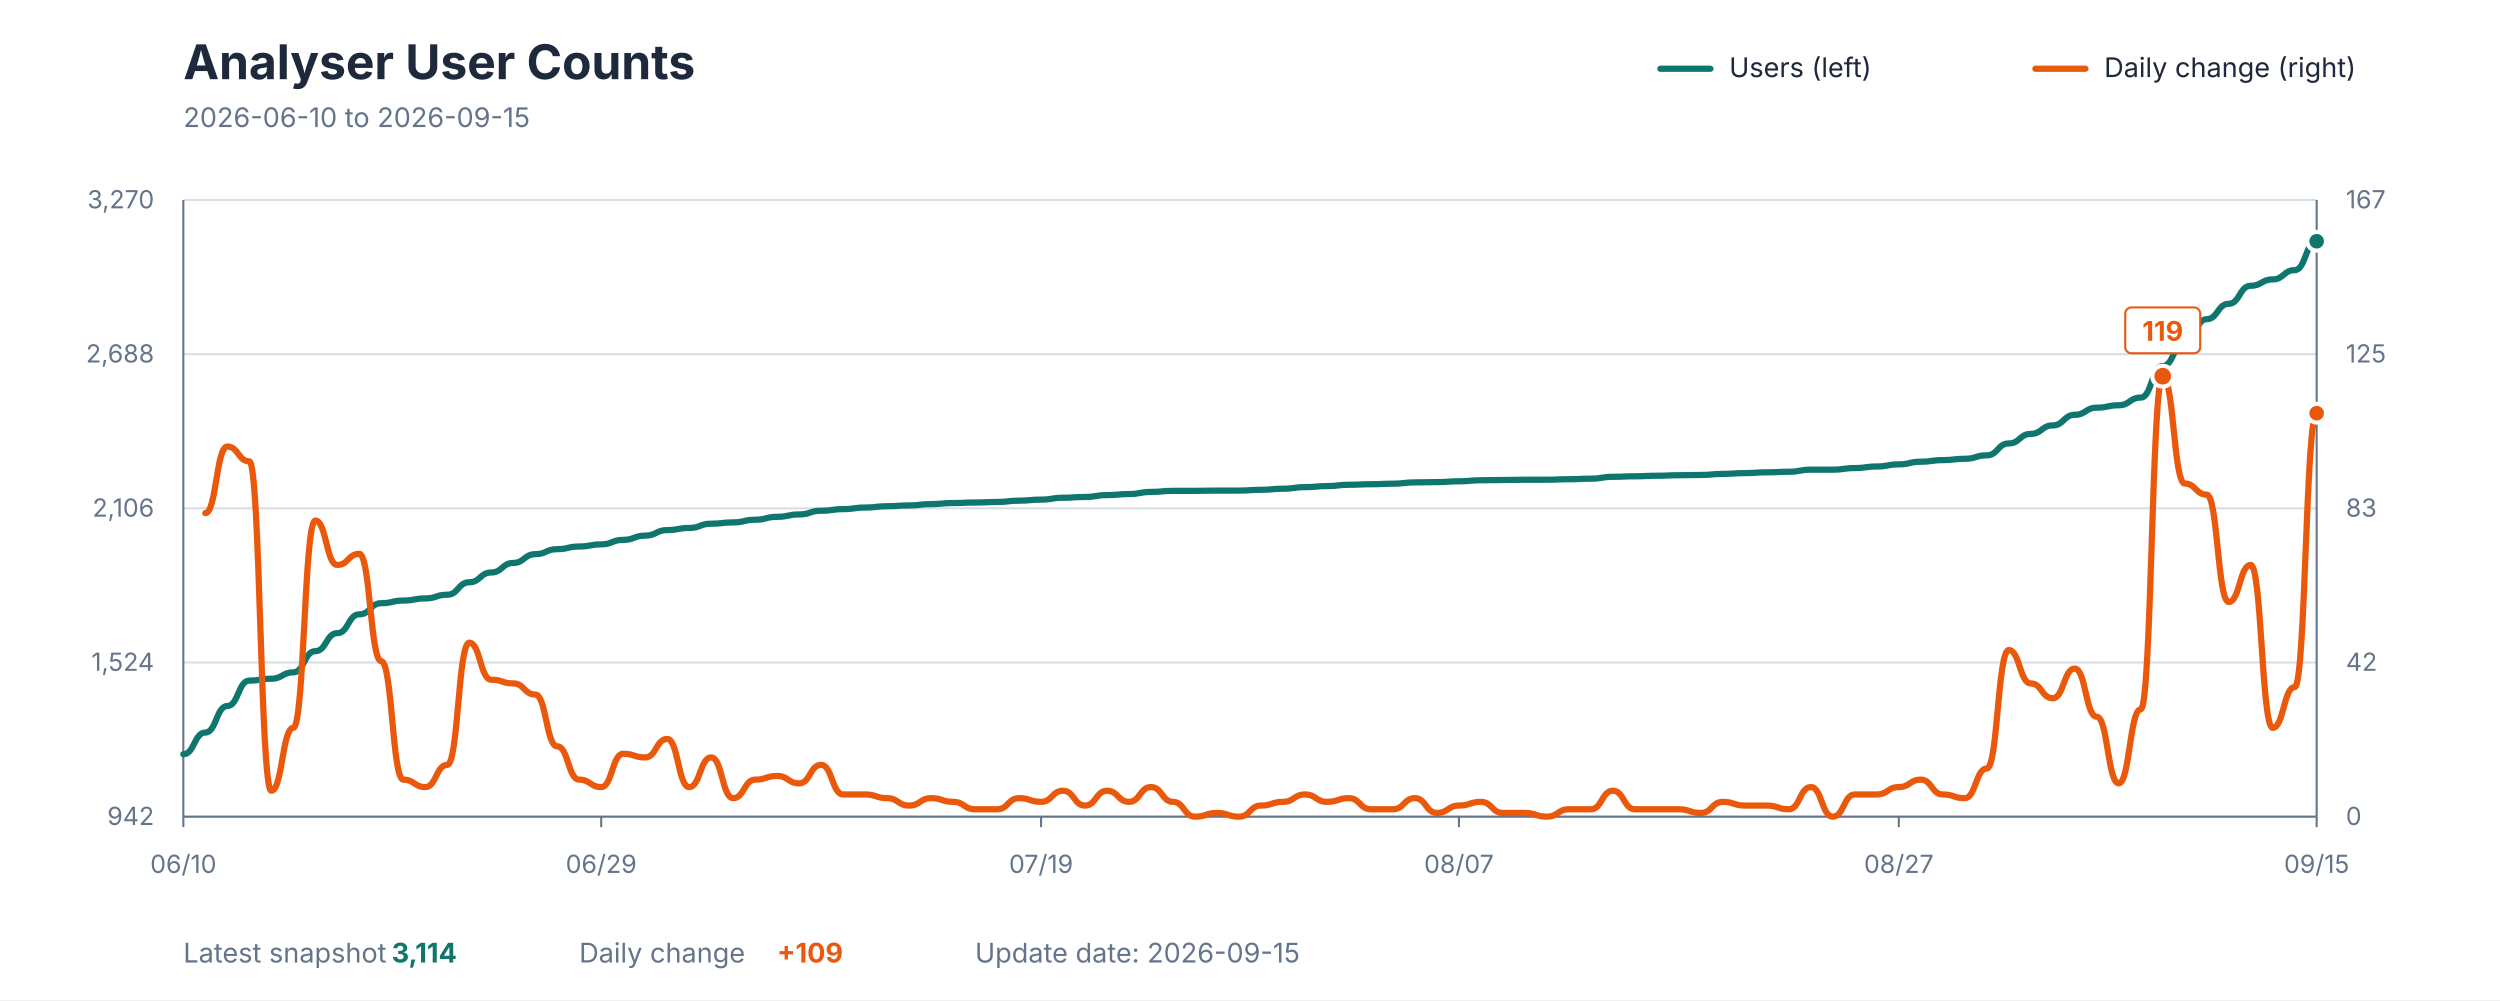
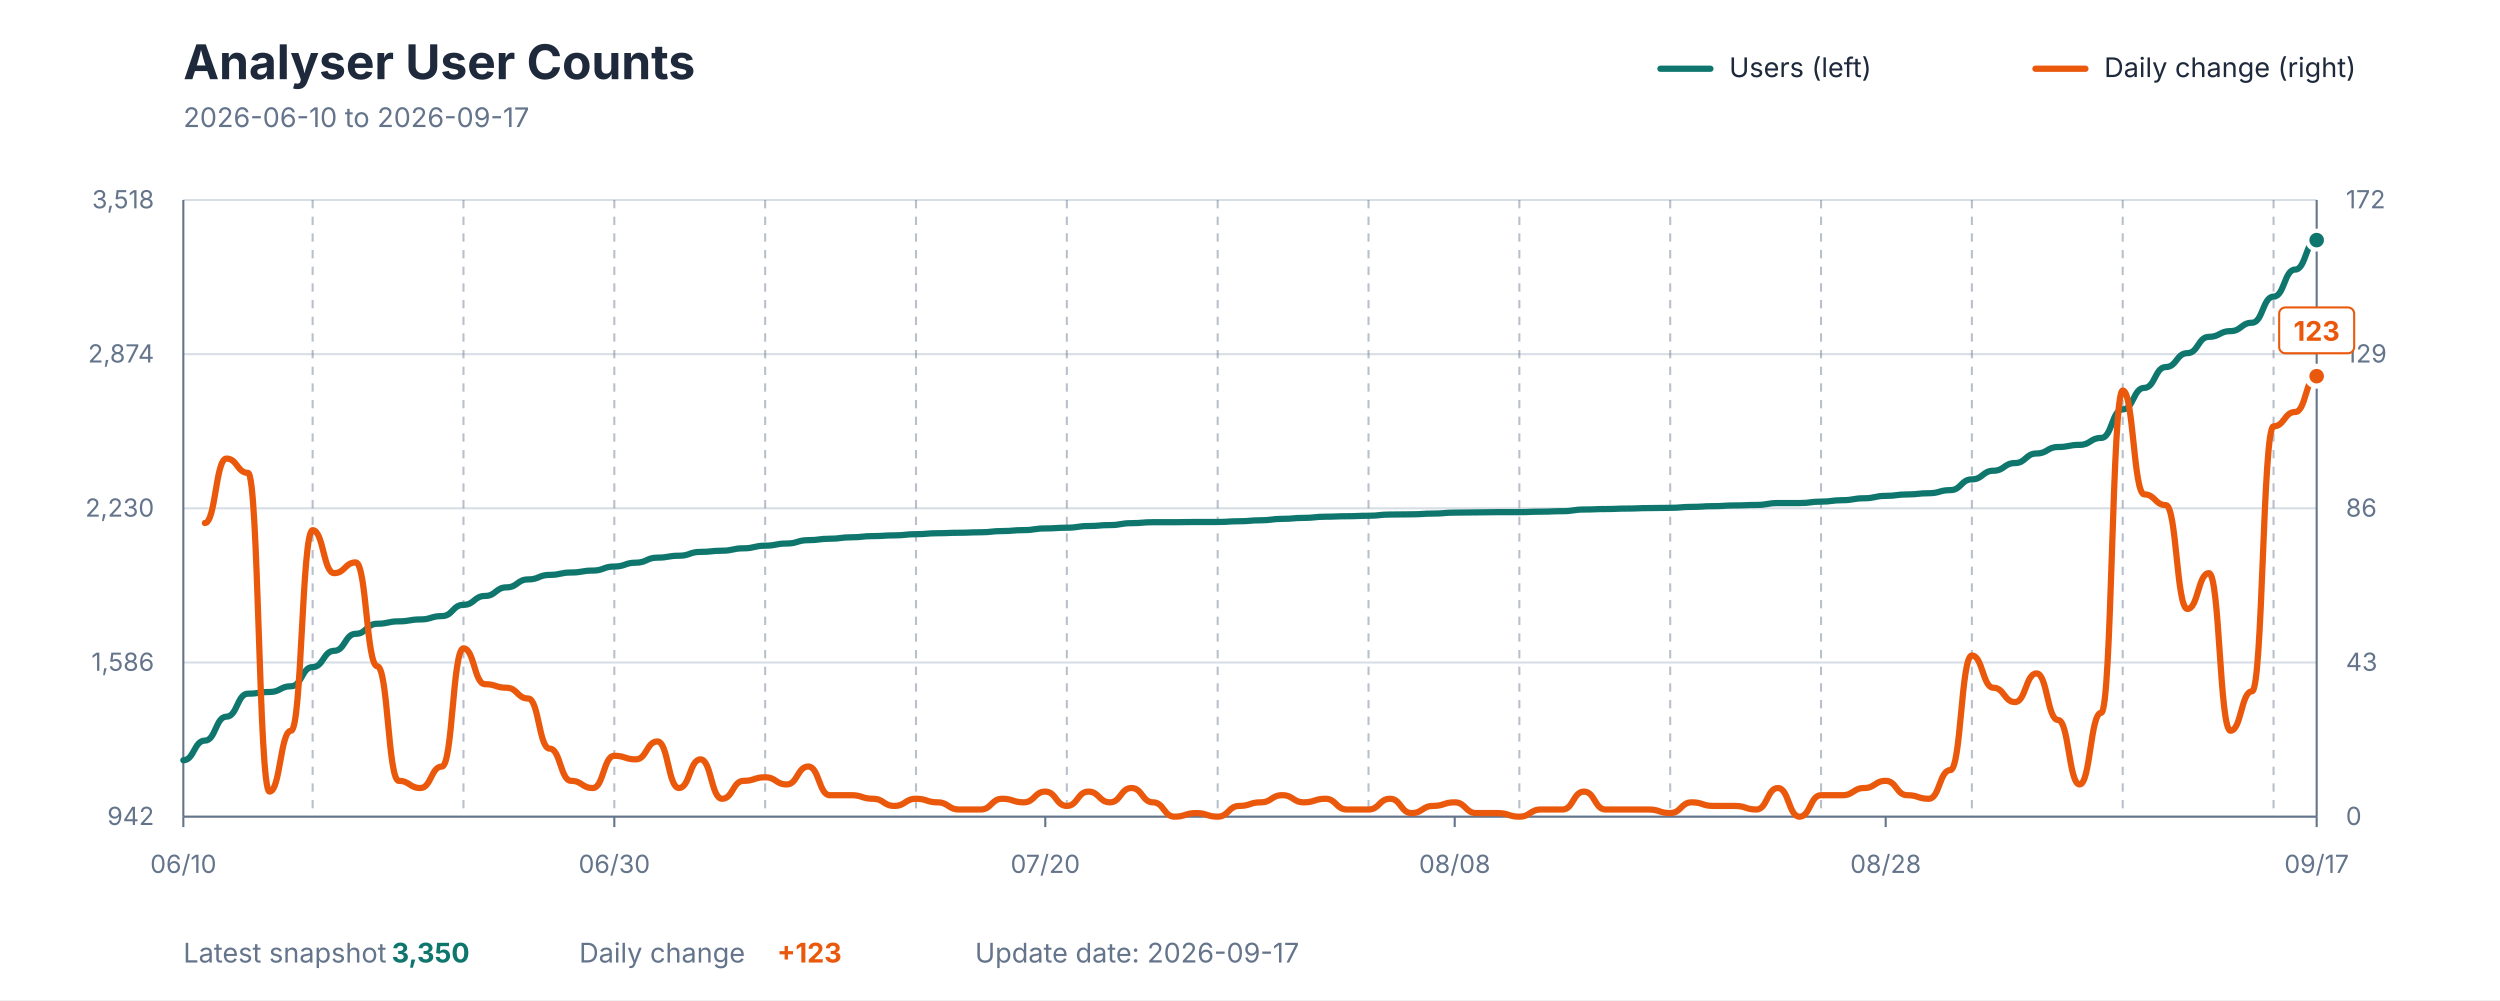
<svg xmlns="http://www.w3.org/2000/svg" viewBox="0 0 1200 480" role="img" aria-labelledby="title description">
  <style>
    text { font-family: -apple-system, BlinkMacSystemFont, "Segoe UI", sans-serif; }
    .title { fill: #1E293B; font-size: 23px; font-weight: 700; }
    .subtitle { fill: #64748B; font-size: 13px; }
    .axis-label { fill: #64748B; font-size: 12px; }
    .grid { stroke: #D7DEE5; stroke-width: 1; }
+     .week { stroke: #64748B; stroke-width: 1; stroke-dasharray: 4 4; opacity: 0.45; }
    .axis { stroke: #64748B; stroke-width: 1; }
    .legend { fill: #1E293B; font-size: 13px; }
    .value { font-size: 13px; font-weight: 700; }
  </style>
  <rect width="1200" height="480" fill="#FFFFFF" />
  <text x="88" y="38" class="title">Analyser User Counts</text>
-   <text x="88" y="61" class="subtitle">2026-06-10 to 2026-09-15</text>
+   <text x="88" y="61" class="subtitle">2026-06-10 to 2026-09-17</text>
  <line x1="797" y1="33" x2="821" y2="33" stroke="#0F766E" stroke-width="3" stroke-linecap="round" />
  <text x="830" y="37" class="legend">Users (left)</text>
  <line x1="977" y1="33" x2="1001" y2="33" stroke="#EA580C" stroke-width="3" stroke-linecap="round" />
  <text x="1010" y="37" class="legend">Daily change (right)</text>
  <line x1="88" y1="392" x2="1112" y2="392" class="grid" />
  <line x1="88" y1="318" x2="1112" y2="318" class="grid" />
  <line x1="88" y1="244" x2="1112" y2="244" class="grid" />
  <line x1="88" y1="170" x2="1112" y2="170" class="grid" />
  <line x1="88" y1="96" x2="1112" y2="96" class="grid" />
+   <line x1="150.061" y1="96" x2="150.061" y2="392" class="week" />
+   <line x1="222.465" y1="96" x2="222.465" y2="392" class="week" />
+   <line x1="294.869" y1="96" x2="294.869" y2="392" class="week" />
+   <line x1="367.273" y1="96" x2="367.273" y2="392" class="week" />
+   <line x1="439.677" y1="96" x2="439.677" y2="392" class="week" />
+   <line x1="512.081" y1="96" x2="512.081" y2="392" class="week" />
+   <line x1="584.485" y1="96" x2="584.485" y2="392" class="week" />
+   <line x1="656.889" y1="96" x2="656.889" y2="392" class="week" />
+   <line x1="729.293" y1="96" x2="729.293" y2="392" class="week" />
+   <line x1="801.697" y1="96" x2="801.697" y2="392" class="week" />
+   <line x1="874.101" y1="96" x2="874.101" y2="392" class="week" />
+   <line x1="946.505" y1="96" x2="946.505" y2="392" class="week" />
+   <line x1="1018.909" y1="96" x2="1018.909" y2="392" class="week" />
+   <line x1="1091.313" y1="96" x2="1091.313" y2="392" class="week" />
  <line x1="88" y1="96" x2="88" y2="392" class="axis" />
  <line x1="1112" y1="96" x2="1112" y2="392" class="axis" />
  <line x1="88" y1="392" x2="1112" y2="392" class="axis" />
  <text x="74" y="396" text-anchor="end" class="axis-label">942</text>
-   <text x="74" y="322" text-anchor="end" class="axis-label">1,524</text>
-   <text x="74" y="248" text-anchor="end" class="axis-label">2,106</text>
-   <text x="74" y="174" text-anchor="end" class="axis-label">2,688</text>
-   <text x="74" y="100" text-anchor="end" class="axis-label">3,270</text>
+   <text x="74" y="322" text-anchor="end" class="axis-label">1,586</text>
+   <text x="74" y="248" text-anchor="end" class="axis-label">2,230</text>
+   <text x="74" y="174" text-anchor="end" class="axis-label">2,874</text>
+   <text x="74" y="100" text-anchor="end" class="axis-label">3,518</text>
  <text x="1126" y="396" text-anchor="start" class="axis-label">0</text>
-   <text x="1126" y="322" text-anchor="start" class="axis-label">42</text>
-   <text x="1126" y="248" text-anchor="start" class="axis-label">83</text>
-   <text x="1126" y="174" text-anchor="start" class="axis-label">125</text>
-   <text x="1126" y="100" text-anchor="start" class="axis-label">167</text>
+   <text x="1126" y="322" text-anchor="start" class="axis-label">43</text>
+   <text x="1126" y="248" text-anchor="start" class="axis-label">86</text>
+   <text x="1126" y="174" text-anchor="start" class="axis-label">129</text>
+   <text x="1126" y="100" text-anchor="start" class="axis-label">172</text>
  <line x1="88" y1="392" x2="88" y2="397" class="axis" />
  <text x="88" y="419" text-anchor="middle" class="axis-label">06/10</text>
-   <line x1="288.577" y1="392" x2="288.577" y2="397" class="axis" />
-   <text x="288.577" y="419" text-anchor="middle" class="axis-label">06/29</text>
-   <line x1="499.711" y1="392" x2="499.711" y2="397" class="axis" />
-   <text x="499.711" y="419" text-anchor="middle" class="axis-label">07/19</text>
-   <line x1="700.289" y1="392" x2="700.289" y2="397" class="axis" />
-   <text x="700.289" y="419" text-anchor="middle" class="axis-label">08/07</text>
-   <line x1="911.423" y1="392" x2="911.423" y2="397" class="axis" />
-   <text x="911.423" y="419" text-anchor="middle" class="axis-label">08/27</text>
+   <line x1="294.869" y1="392" x2="294.869" y2="397" class="axis" />
+   <text x="294.869" y="419" text-anchor="middle" class="axis-label">06/30</text>
+   <line x1="501.737" y1="392" x2="501.737" y2="397" class="axis" />
+   <text x="501.737" y="419" text-anchor="middle" class="axis-label">07/20</text>
+   <line x1="698.263" y1="392" x2="698.263" y2="397" class="axis" />
+   <text x="698.263" y="419" text-anchor="middle" class="axis-label">08/08</text>
+   <line x1="905.131" y1="392" x2="905.131" y2="397" class="axis" />
+   <text x="905.131" y="419" text-anchor="middle" class="axis-label">08/28</text>
  <line x1="1112" y1="392" x2="1112" y2="397" class="axis" />
-   <text x="1112" y="419" text-anchor="middle" class="axis-label">09/15</text>
-   <path d="M 88.00 362.03 C 93.28 362.03, 93.28 351.61, 98.56 351.61 C 103.84 351.61, 103.84 338.89, 109.11 338.89 C 114.39 338.89, 114.39 326.68, 119.67 326.68 C 124.95 326.68, 124.95 325.79, 130.23 325.79 C 135.51 325.79, 135.51 322.73, 140.78 322.73 C 146.06 322.73, 146.06 312.56, 151.34 312.56 C 156.62 312.56, 156.62 303.91, 161.90 303.91 C 167.18 303.91, 167.18 294.88, 172.45 294.88 C 177.73 294.88, 177.73 289.54, 183.01 289.54 C 188.29 289.54, 188.29 288.27, 193.57 288.27 C 198.85 288.27, 198.85 287.25, 204.12 287.25 C 209.40 287.25, 209.40 285.47, 214.68 285.47 C 219.96 285.47, 219.96 279.49, 225.24 279.49 C 230.52 279.49, 230.52 274.79, 235.79 274.79 C 241.07 274.79, 241.07 270.21, 246.35 270.21 C 251.63 270.21, 251.63 266.01, 256.91 266.01 C 262.19 266.01, 262.19 263.59, 267.46 263.59 C 272.74 263.59, 272.74 262.32, 278.02 262.32 C 283.30 262.32, 283.30 261.30, 288.58 261.30 C 293.86 261.30, 293.86 259.14, 299.13 259.14 C 304.41 259.14, 304.41 257.11, 309.69 257.11 C 314.97 257.11, 314.97 254.44, 320.25 254.44 C 325.53 254.44, 325.53 253.42, 330.80 253.42 C 336.08 253.42, 336.08 251.38, 341.36 251.38 C 346.64 251.38, 346.64 250.75, 351.92 250.75 C 357.20 250.75, 357.20 249.48, 362.47 249.48 C 367.75 249.48, 367.75 248.08, 373.03 248.08 C 378.31 248.08, 378.31 246.93, 383.59 246.93 C 388.87 246.93, 388.87 245.15, 394.14 245.15 C 399.42 245.15, 399.42 244.39, 404.70 244.39 C 409.98 244.39, 409.98 243.62, 415.26 243.62 C 420.54 243.62, 420.54 242.99, 425.81 242.99 C 431.09 242.99, 431.09 242.61, 436.37 242.61 C 441.65 242.61, 441.65 241.97, 446.93 241.97 C 452.21 241.97, 452.21 241.46, 457.48 241.46 C 462.76 241.46, 462.76 241.21, 468.04 241.21 C 473.32 241.21, 473.32 240.95, 478.60 240.95 C 483.88 240.95, 483.88 240.32, 489.15 240.32 C 494.43 240.32, 494.43 239.81, 499.71 239.81 C 504.99 239.81, 504.99 238.92, 510.27 238.92 C 515.55 238.92, 515.55 238.54, 520.82 238.54 C 526.10 238.54, 526.10 237.65, 531.38 237.65 C 536.66 237.65, 536.66 237.14, 541.94 237.14 C 547.22 237.14, 547.22 236.12, 552.49 236.12 C 557.77 236.12, 557.77 235.61, 563.05 235.61 C 568.33 235.61, 568.33 235.61, 573.61 235.61 C 578.89 235.61, 578.89 235.48, 584.16 235.48 C 589.44 235.48, 589.44 235.48, 594.72 235.48 C 600.00 235.48, 600.00 235.10, 605.28 235.10 C 610.56 235.10, 610.56 234.59, 615.84 234.59 C 621.11 234.59, 621.11 233.83, 626.39 233.83 C 631.67 233.83, 631.67 233.32, 636.95 233.32 C 642.23 233.32, 642.23 232.69, 647.51 232.69 C 652.78 232.69, 652.78 232.43, 658.06 232.43 C 663.34 232.43, 663.34 232.18, 668.62 232.18 C 673.90 232.18, 673.90 231.54, 679.18 231.54 C 684.45 231.54, 684.45 231.41, 689.73 231.41 C 695.01 231.41, 695.01 231.03, 700.29 231.03 C 705.57 231.03, 705.57 230.52, 710.85 230.52 C 716.12 230.52, 716.12 230.40, 721.40 230.40 C 726.68 230.40, 726.68 230.27, 731.96 230.27 C 737.24 230.27, 737.24 230.27, 742.52 230.27 C 747.79 230.27, 747.79 230.02, 753.07 230.02 C 758.35 230.02, 758.35 229.76, 763.63 229.76 C 768.91 229.76, 768.91 228.87, 774.19 228.87 C 779.46 228.87, 779.46 228.62, 784.74 228.62 C 790.02 228.62, 790.02 228.36, 795.30 228.36 C 800.58 228.36, 800.58 228.11, 805.86 228.11 C 811.13 228.11, 811.13 227.98, 816.41 227.98 C 821.69 227.98, 821.69 227.47, 826.97 227.47 C 832.25 227.47, 832.25 227.09, 837.53 227.09 C 842.80 227.09, 842.80 226.71, 848.08 226.71 C 853.36 226.71, 853.36 226.45, 858.64 226.45 C 863.92 226.45, 863.92 225.44, 869.20 225.44 C 874.47 225.44, 874.47 225.44, 879.75 225.44 C 885.03 225.44, 885.03 224.67, 890.31 224.67 C 895.59 224.67, 895.59 223.91, 900.87 223.91 C 906.14 223.91, 906.14 222.89, 911.42 222.89 C 916.70 222.89, 916.70 221.62, 921.98 221.62 C 927.26 221.62, 927.26 220.86, 932.54 220.86 C 937.81 220.86, 937.81 220.22, 943.09 220.22 C 948.37 220.22, 948.37 218.57, 953.65 218.57 C 958.93 218.57, 958.93 212.85, 964.21 212.85 C 969.48 212.85, 969.48 208.27, 974.76 208.27 C 980.04 208.27, 980.04 204.20, 985.32 204.20 C 990.60 204.20, 990.60 199.11, 995.88 199.11 C 1001.15 199.11, 1001.15 195.68, 1006.43 195.68 C 1011.71 195.68, 1011.71 194.53, 1016.99 194.53 C 1022.27 194.53, 1022.27 190.84, 1027.55 190.84 C 1032.82 190.84, 1032.82 175.71, 1038.10 175.71 C 1043.38 175.71, 1043.38 164.26, 1048.66 164.26 C 1053.94 164.26, 1053.94 153.20, 1059.22 153.20 C 1064.49 153.20, 1064.49 145.82, 1069.77 145.82 C 1075.05 145.82, 1075.05 137.17, 1080.33 137.17 C 1085.61 137.17, 1085.61 134.12, 1090.89 134.12 C 1096.16 134.12, 1096.16 129.67, 1101.44 129.67 C 1106.72 129.67, 1106.72 115.80, 1112.00 115.80" fill="none" stroke="#0F766E" stroke-width="3" stroke-linecap="round" stroke-linejoin="round" />
-   <path d="M 98.56 246.31 C 103.84 246.31, 103.84 214.33, 109.11 214.33 C 114.39 214.33, 114.39 221.44, 119.67 221.44 C 124.95 221.44, 124.95 379.56, 130.23 379.56 C 135.51 379.56, 135.51 349.36, 140.78 349.36 C 146.06 349.36, 146.06 249.86, 151.34 249.86 C 156.62 249.86, 156.62 271.18, 161.90 271.18 C 167.18 271.18, 167.18 265.85, 172.45 265.85 C 177.73 265.85, 177.73 317.38, 183.01 317.38 C 188.29 317.38, 188.29 374.23, 193.57 374.23 C 198.85 374.23, 198.85 377.79, 204.12 377.79 C 209.40 377.79, 209.40 367.13, 214.68 367.13 C 219.96 367.13, 219.96 308.49, 225.24 308.49 C 230.52 308.49, 230.52 326.26, 235.79 326.26 C 241.07 326.26, 241.07 328.04, 246.35 328.04 C 251.63 328.04, 251.63 333.37, 256.91 333.37 C 262.19 333.37, 262.19 358.24, 267.46 358.24 C 272.74 358.24, 272.74 374.23, 278.02 374.23 C 283.30 374.23, 283.30 377.79, 288.58 377.79 C 293.86 377.79, 293.86 361.80, 299.13 361.80 C 304.41 361.80, 304.41 363.57, 309.69 363.57 C 314.97 363.57, 314.97 354.69, 320.25 354.69 C 325.53 354.69, 325.53 377.79, 330.80 377.79 C 336.08 377.79, 336.08 363.57, 341.36 363.57 C 346.64 363.57, 346.64 383.12, 351.92 383.12 C 357.20 383.12, 357.20 374.23, 362.47 374.23 C 367.75 374.23, 367.75 372.46, 373.03 372.46 C 378.31 372.46, 378.31 376.01, 383.59 376.01 C 388.87 376.01, 388.87 367.13, 394.14 367.13 C 399.42 367.13, 399.42 381.34, 404.70 381.34 C 409.98 381.34, 409.98 381.34, 415.26 381.34 C 420.54 381.34, 420.54 383.12, 425.81 383.12 C 431.09 383.12, 431.09 386.67, 436.37 386.67 C 441.65 386.67, 441.65 383.12, 446.93 383.12 C 452.21 383.12, 452.21 384.89, 457.48 384.89 C 462.76 384.89, 462.76 388.45, 468.04 388.45 C 473.32 388.45, 473.32 388.45, 478.60 388.45 C 483.88 388.45, 483.88 383.12, 489.15 383.12 C 494.43 383.12, 494.43 384.89, 499.71 384.89 C 504.99 384.89, 504.99 379.56, 510.27 379.56 C 515.55 379.56, 515.55 386.67, 520.82 386.67 C 526.10 386.67, 526.10 379.56, 531.38 379.56 C 536.66 379.56, 536.66 384.89, 541.94 384.89 C 547.22 384.89, 547.22 377.79, 552.49 377.79 C 557.77 377.79, 557.77 384.89, 563.05 384.89 C 568.33 384.89, 568.33 392.00, 573.61 392.00 C 578.89 392.00, 578.89 390.22, 584.16 390.22 C 589.44 390.22, 589.44 392.00, 594.72 392.00 C 600.00 392.00, 600.00 386.67, 605.28 386.67 C 610.56 386.67, 610.56 384.89, 615.84 384.89 C 621.11 384.89, 621.11 381.34, 626.39 381.34 C 631.67 381.34, 631.67 384.89, 636.95 384.89 C 642.23 384.89, 642.23 383.12, 647.51 383.12 C 652.78 383.12, 652.78 388.45, 658.06 388.45 C 663.34 388.45, 663.34 388.45, 668.62 388.45 C 673.90 388.45, 673.90 383.12, 679.18 383.12 C 684.45 383.12, 684.45 390.22, 689.73 390.22 C 695.01 390.22, 695.01 386.67, 700.29 386.67 C 705.57 386.67, 705.57 384.89, 710.85 384.89 C 716.12 384.89, 716.12 390.22, 721.40 390.22 C 726.68 390.22, 726.68 390.22, 731.96 390.22 C 737.24 390.22, 737.24 392.00, 742.52 392.00 C 747.79 392.00, 747.79 388.45, 753.07 388.45 C 758.35 388.45, 758.35 388.45, 763.63 388.45 C 768.91 388.45, 768.91 379.56, 774.19 379.56 C 779.46 379.56, 779.46 388.45, 784.74 388.45 C 790.02 388.45, 790.02 388.45, 795.30 388.45 C 800.58 388.45, 800.58 388.45, 805.86 388.45 C 811.13 388.45, 811.13 390.22, 816.41 390.22 C 821.69 390.22, 821.69 384.89, 826.97 384.89 C 832.25 384.89, 832.25 386.67, 837.53 386.67 C 842.80 386.67, 842.80 386.67, 848.08 386.67 C 853.36 386.67, 853.36 388.45, 858.64 388.45 C 863.92 388.45, 863.92 377.79, 869.20 377.79 C 874.47 377.79, 874.47 392.00, 879.75 392.00 C 885.03 392.00, 885.03 381.34, 890.31 381.34 C 895.59 381.34, 895.59 381.34, 900.87 381.34 C 906.14 381.34, 906.14 377.79, 911.42 377.79 C 916.70 377.79, 916.70 374.23, 921.98 374.23 C 927.26 374.23, 927.26 381.34, 932.54 381.34 C 937.81 381.34, 937.81 383.12, 943.09 383.12 C 948.37 383.12, 948.37 368.90, 953.65 368.90 C 958.93 368.90, 958.93 312.05, 964.21 312.05 C 969.48 312.05, 969.48 328.04, 974.76 328.04 C 980.04 328.04, 980.04 335.15, 985.32 335.15 C 990.60 335.15, 990.60 320.93, 995.88 320.93 C 1001.15 320.93, 1001.15 344.03, 1006.43 344.03 C 1011.71 344.03, 1011.71 376.01, 1016.99 376.01 C 1022.27 376.01, 1022.27 340.48, 1027.55 340.48 C 1032.82 340.48, 1032.82 180.57, 1038.10 180.57 C 1043.38 180.57, 1043.38 232.10, 1048.66 232.10 C 1053.94 232.10, 1053.94 237.43, 1059.22 237.43 C 1064.49 237.43, 1064.49 288.95, 1069.77 288.95 C 1075.05 288.95, 1075.05 271.18, 1080.33 271.18 C 1085.61 271.18, 1085.61 349.36, 1090.89 349.36 C 1096.16 349.36, 1096.16 329.82, 1101.44 329.82 C 1106.72 329.82, 1106.72 198.34, 1112.00 198.34" fill="none" stroke="#EA580C" stroke-width="3" stroke-linecap="round" stroke-linejoin="round" />
-   <circle cx="1038.103" cy="180.571" r="5" fill="#EA580C" stroke="#FFFFFF" stroke-width="2" />
-   <rect x="1020.103" y="147.571" width="36" height="22" rx="3" fill="#FFFFFF" stroke="#EA580C" stroke-width="1" />
-   <text x="1038.103" y="163.571" text-anchor="middle" class="value" fill="#EA580C">119</text>
-   <circle cx="1112" cy="115.803" r="4.5" fill="#0F766E" stroke="#FFFFFF" stroke-width="2" />
-   <circle cx="1112" cy="198.339" r="4.5" fill="#EA580C" stroke="#FFFFFF" stroke-width="2" />
+   <text x="1112" y="419" text-anchor="middle" class="axis-label">09/17</text>
+   <path d="M 88.00 364.92 C 93.17 364.92, 93.17 355.49, 98.34 355.49 C 103.52 355.49, 103.52 344.00, 108.69 344.00 C 113.86 344.00, 113.86 332.96, 119.03 332.96 C 124.20 332.96, 124.20 332.16, 129.37 332.16 C 134.55 332.16, 134.55 329.40, 139.72 329.40 C 144.89 329.40, 144.89 320.20, 150.06 320.20 C 155.23 320.20, 155.23 312.39, 160.40 312.39 C 165.58 312.39, 165.58 304.23, 170.75 304.23 C 175.92 304.23, 175.92 299.40, 181.09 299.40 C 186.26 299.40, 186.26 298.25, 191.43 298.25 C 196.61 298.25, 196.61 297.33, 201.78 297.33 C 206.95 297.33, 206.95 295.72, 212.12 295.72 C 217.29 295.72, 217.29 290.32, 222.46 290.32 C 227.64 290.32, 227.64 286.06, 232.81 286.06 C 237.98 286.06, 237.98 281.93, 243.15 281.93 C 248.32 281.93, 248.32 278.13, 253.49 278.13 C 258.67 278.13, 258.67 275.95, 263.84 275.95 C 269.01 275.95, 269.01 274.80, 274.18 274.80 C 279.35 274.80, 279.35 273.88, 284.53 273.88 C 289.70 273.88, 289.70 271.93, 294.87 271.93 C 300.04 271.93, 300.04 270.09, 305.21 270.09 C 310.38 270.09, 310.38 267.67, 315.56 267.67 C 320.73 267.67, 320.73 266.75, 325.90 266.75 C 331.07 266.75, 331.07 264.91, 336.24 264.91 C 341.41 264.91, 341.41 264.34, 346.59 264.34 C 351.76 264.34, 351.76 263.19, 356.93 263.19 C 362.10 263.19, 362.10 261.93, 367.27 261.93 C 372.44 261.93, 372.44 260.89, 377.62 260.89 C 382.79 260.89, 382.79 259.28, 387.96 259.28 C 393.13 259.28, 393.13 258.59, 398.30 258.59 C 403.47 258.59, 403.47 257.90, 408.65 257.90 C 413.82 257.90, 413.82 257.33, 418.99 257.33 C 424.16 257.33, 424.16 256.98, 429.33 256.98 C 434.51 256.98, 434.51 256.41, 439.68 256.41 C 444.85 256.41, 444.85 255.95, 450.02 255.95 C 455.19 255.95, 455.19 255.72, 460.36 255.72 C 465.54 255.72, 465.54 255.49, 470.71 255.49 C 475.88 255.49, 475.88 254.91, 481.05 254.91 C 486.22 254.91, 486.22 254.45, 491.39 254.45 C 496.57 254.45, 496.57 253.65, 501.74 253.65 C 506.91 253.65, 506.91 253.30, 512.08 253.30 C 517.25 253.30, 517.25 252.50, 522.42 252.50 C 527.60 252.50, 527.60 252.04, 532.77 252.04 C 537.94 252.04, 537.94 251.12, 543.11 251.12 C 548.28 251.12, 548.28 250.66, 553.45 250.66 C 558.63 250.66, 558.63 250.66, 563.80 250.66 C 568.97 250.66, 568.97 250.55, 574.14 250.55 C 579.31 250.55, 579.31 250.55, 584.48 250.55 C 589.66 250.55, 589.66 250.20, 594.83 250.20 C 600.00 250.20, 600.00 249.74, 605.17 249.74 C 610.34 249.74, 610.34 249.05, 615.52 249.05 C 620.69 249.05, 620.69 248.59, 625.86 248.59 C 631.03 248.59, 631.03 248.02, 636.20 248.02 C 641.37 248.02, 641.37 247.79, 646.55 247.79 C 651.72 247.79, 651.72 247.56, 656.89 247.56 C 662.06 247.56, 662.06 246.98, 667.23 246.98 C 672.40 246.98, 672.40 246.87, 677.58 246.87 C 682.75 246.87, 682.75 246.52, 687.92 246.52 C 693.09 246.52, 693.09 246.06, 698.26 246.06 C 703.43 246.06, 703.43 245.95, 708.61 245.95 C 713.78 245.95, 713.78 245.83, 718.95 245.83 C 724.12 245.83, 724.12 245.83, 729.29 245.83 C 734.46 245.83, 734.46 245.60, 739.64 245.60 C 744.81 245.60, 744.81 245.37, 749.98 245.37 C 755.15 245.37, 755.15 244.57, 760.32 244.57 C 765.49 244.57, 765.49 244.34, 770.67 244.34 C 775.84 244.34, 775.84 244.11, 781.01 244.11 C 786.18 244.11, 786.18 243.88, 791.35 243.88 C 796.53 243.88, 796.53 243.76, 801.70 243.76 C 806.87 243.76, 806.87 243.30, 812.04 243.30 C 817.21 243.30, 817.21 242.96, 822.38 242.96 C 827.56 242.96, 827.56 242.61, 832.73 242.61 C 837.90 242.61, 837.90 242.38, 843.07 242.38 C 848.24 242.38, 848.24 241.47, 853.41 241.47 C 858.59 241.47, 858.59 241.47, 863.76 241.47 C 868.93 241.47, 868.93 240.78, 874.10 240.78 C 879.27 240.78, 879.27 240.09, 884.44 240.09 C 889.62 240.09, 889.62 239.17, 894.79 239.17 C 899.96 239.17, 899.96 238.02, 905.13 238.02 C 910.30 238.02, 910.30 237.33, 915.47 237.33 C 920.65 237.33, 920.65 236.75, 925.82 236.75 C 930.99 236.75, 930.99 235.26, 936.16 235.26 C 941.33 235.26, 941.33 230.09, 946.51 230.09 C 951.68 230.09, 951.68 225.95, 956.85 225.95 C 962.02 225.95, 962.02 222.27, 967.19 222.27 C 972.36 222.27, 972.36 217.67, 977.54 217.67 C 982.71 217.67, 982.71 214.57, 987.88 214.57 C 993.05 214.57, 993.05 213.53, 998.22 213.53 C 1003.39 213.53, 1003.39 210.20, 1008.57 210.20 C 1013.74 210.20, 1013.74 196.52, 1018.91 196.52 C 1024.08 196.52, 1024.08 186.18, 1029.25 186.18 C 1034.42 186.18, 1034.42 176.18, 1039.60 176.18 C 1044.77 176.18, 1044.77 169.51, 1049.94 169.51 C 1055.11 169.51, 1055.11 161.69, 1060.28 161.69 C 1065.45 161.69, 1065.45 158.93, 1070.63 158.93 C 1075.80 158.93, 1075.80 154.91, 1080.97 154.91 C 1086.14 154.91, 1086.14 142.38, 1091.31 142.38 C 1096.48 142.38, 1096.48 129.39, 1101.66 129.39 C 1106.83 129.39, 1106.83 115.25, 1112.00 115.25" fill="none" stroke="#0F766E" stroke-width="3" stroke-linecap="round" stroke-linejoin="round" />
+   <path d="M 98.34 251.05 C 103.52 251.05, 103.52 220.11, 108.69 220.11 C 113.86 220.11, 113.86 226.98, 119.03 226.98 C 124.20 226.98, 124.20 379.97, 129.37 379.97 C 134.55 379.97, 134.55 350.75, 139.72 350.75 C 144.89 350.75, 144.89 254.49, 150.06 254.49 C 155.23 254.49, 155.23 275.11, 160.40 275.11 C 165.58 275.11, 165.58 269.96, 170.75 269.96 C 175.92 269.96, 175.92 319.80, 181.09 319.80 C 186.26 319.80, 186.26 374.81, 191.43 374.81 C 196.61 374.81, 196.61 378.25, 201.78 378.25 C 206.95 378.25, 206.95 367.93, 212.12 367.93 C 217.29 367.93, 217.29 311.21, 222.46 311.21 C 227.64 311.21, 227.64 328.40, 232.81 328.40 C 237.98 328.40, 237.98 330.12, 243.15 330.12 C 248.32 330.12, 248.32 335.28, 253.49 335.28 C 258.67 335.28, 258.67 359.34, 263.84 359.34 C 269.01 359.34, 269.01 374.81, 274.18 374.81 C 279.35 374.81, 279.35 378.25, 284.53 378.25 C 289.70 378.25, 289.70 362.78, 294.87 362.78 C 300.04 362.78, 300.04 364.50, 305.21 364.50 C 310.38 364.50, 310.38 355.90, 315.56 355.90 C 320.73 355.90, 320.73 378.25, 325.90 378.25 C 331.07 378.25, 331.07 364.50, 336.24 364.50 C 341.41 364.50, 341.41 383.41, 346.59 383.41 C 351.76 383.41, 351.76 374.81, 356.93 374.81 C 362.10 374.81, 362.10 373.09, 367.27 373.09 C 372.44 373.09, 372.44 376.53, 377.62 376.53 C 382.79 376.53, 382.79 367.93, 387.96 367.93 C 393.13 367.93, 393.13 381.69, 398.30 381.69 C 403.47 381.69, 403.47 381.69, 408.65 381.69 C 413.82 381.69, 413.82 383.41, 418.99 383.41 C 424.16 383.41, 424.16 386.84, 429.33 386.84 C 434.51 386.84, 434.51 383.41, 439.68 383.41 C 444.85 383.41, 444.85 385.12, 450.02 385.12 C 455.19 385.12, 455.19 388.56, 460.36 388.56 C 465.54 388.56, 465.54 388.56, 470.71 388.56 C 475.88 388.56, 475.88 383.41, 481.05 383.41 C 486.22 383.41, 486.22 385.12, 491.39 385.12 C 496.57 385.12, 496.57 379.97, 501.74 379.97 C 506.91 379.97, 506.91 386.84, 512.08 386.84 C 517.25 386.84, 517.25 379.97, 522.42 379.97 C 527.60 379.97, 527.60 385.12, 532.77 385.12 C 537.94 385.12, 537.94 378.25, 543.11 378.25 C 548.28 378.25, 548.28 385.12, 553.45 385.12 C 558.63 385.12, 558.63 392.00, 563.80 392.00 C 568.97 392.00, 568.97 390.28, 574.14 390.28 C 579.31 390.28, 579.31 392.00, 584.48 392.00 C 589.66 392.00, 589.66 386.84, 594.83 386.84 C 600.00 386.84, 600.00 385.12, 605.17 385.12 C 610.34 385.12, 610.34 381.69, 615.52 381.69 C 620.69 381.69, 620.69 385.12, 625.86 385.12 C 631.03 385.12, 631.03 383.41, 636.20 383.41 C 641.37 383.41, 641.37 388.56, 646.55 388.56 C 651.72 388.56, 651.72 388.56, 656.89 388.56 C 662.06 388.56, 662.06 383.41, 667.23 383.41 C 672.40 383.41, 672.40 390.28, 677.58 390.28 C 682.75 390.28, 682.75 386.84, 687.92 386.84 C 693.09 386.84, 693.09 385.12, 698.26 385.12 C 703.43 385.12, 703.43 390.28, 708.61 390.28 C 713.78 390.28, 713.78 390.28, 718.95 390.28 C 724.12 390.28, 724.12 392.00, 729.29 392.00 C 734.46 392.00, 734.46 388.56, 739.64 388.56 C 744.81 388.56, 744.81 388.56, 749.98 388.56 C 755.15 388.56, 755.15 379.97, 760.32 379.97 C 765.49 379.97, 765.49 388.56, 770.67 388.56 C 775.84 388.56, 775.84 388.56, 781.01 388.56 C 786.18 388.56, 786.18 388.56, 791.35 388.56 C 796.53 388.56, 796.53 390.28, 801.70 390.28 C 806.87 390.28, 806.87 385.12, 812.04 385.12 C 817.21 385.12, 817.21 386.84, 822.38 386.84 C 827.56 386.84, 827.56 386.84, 832.73 386.84 C 837.90 386.84, 837.90 388.56, 843.07 388.56 C 848.24 388.56, 848.24 378.25, 853.41 378.25 C 858.59 378.25, 858.59 392.00, 863.76 392.00 C 868.93 392.00, 868.93 381.69, 874.10 381.69 C 879.27 381.69, 879.27 381.69, 884.44 381.69 C 889.62 381.69, 889.62 378.25, 894.79 378.25 C 899.96 378.25, 899.96 374.81, 905.13 374.81 C 910.30 374.81, 910.30 381.69, 915.47 381.69 C 920.65 381.69, 920.65 383.41, 925.82 383.41 C 930.99 383.41, 930.99 369.65, 936.16 369.65 C 941.33 369.65, 941.33 314.65, 946.51 314.65 C 951.68 314.65, 951.68 330.12, 956.85 330.12 C 962.02 330.12, 962.02 336.99, 967.19 336.99 C 972.36 336.99, 972.36 323.24, 977.54 323.24 C 982.71 323.24, 982.71 345.59, 987.88 345.59 C 993.05 345.59, 993.05 376.53, 998.22 376.53 C 1003.39 376.53, 1003.39 342.15, 1008.57 342.15 C 1013.74 342.15, 1013.74 187.45, 1018.91 187.45 C 1024.08 187.45, 1024.08 237.30, 1029.25 237.30 C 1034.42 237.30, 1034.42 242.45, 1039.60 242.45 C 1044.77 242.45, 1044.77 292.30, 1049.94 292.30 C 1055.11 292.30, 1055.11 275.11, 1060.28 275.11 C 1065.45 275.11, 1065.45 350.75, 1070.63 350.75 C 1075.80 350.75, 1075.80 331.84, 1080.97 331.84 C 1086.14 331.84, 1086.14 204.64, 1091.31 204.64 C 1096.48 204.64, 1096.48 197.76, 1101.66 197.76 C 1106.83 197.76, 1106.83 180.57, 1112.00 180.57" fill="none" stroke="#EA580C" stroke-width="3" stroke-linecap="round" stroke-linejoin="round" />
+   <circle cx="1112" cy="180.571" r="5" fill="#EA580C" stroke="#FFFFFF" stroke-width="2" />
+   <rect x="1094" y="147.571" width="36" height="22" rx="3" fill="#FFFFFF" stroke="#EA580C" stroke-width="1" />
+   <text x="1112" y="163.571" text-anchor="middle" class="value" fill="#EA580C">123</text>
+   <circle cx="1112" cy="115.254" r="4.5" fill="#0F766E" stroke="#FFFFFF" stroke-width="2" />
+   <circle cx="1112" cy="180.571" r="4.5" fill="#EA580C" stroke="#FFFFFF" stroke-width="2" />
  <text x="88" y="462" class="subtitle">Latest snapshot</text>
-   <text x="188" y="462" class="value" fill="#0F766E">3,114</text>
+   <text x="188" y="462" class="value" fill="#0F766E">3,350</text>
  <text x="278" y="462" class="subtitle">Daily change</text>
-   <text x="373" y="462" class="value" fill="#EA580C">+109</text>
-   <text x="468" y="462" class="subtitle">Update date: 2026-09-15</text>
+   <text x="373" y="462" class="value" fill="#EA580C">+123</text>
+   <text x="468" y="462" class="subtitle">Update date: 2026-09-17</text>
</svg>
